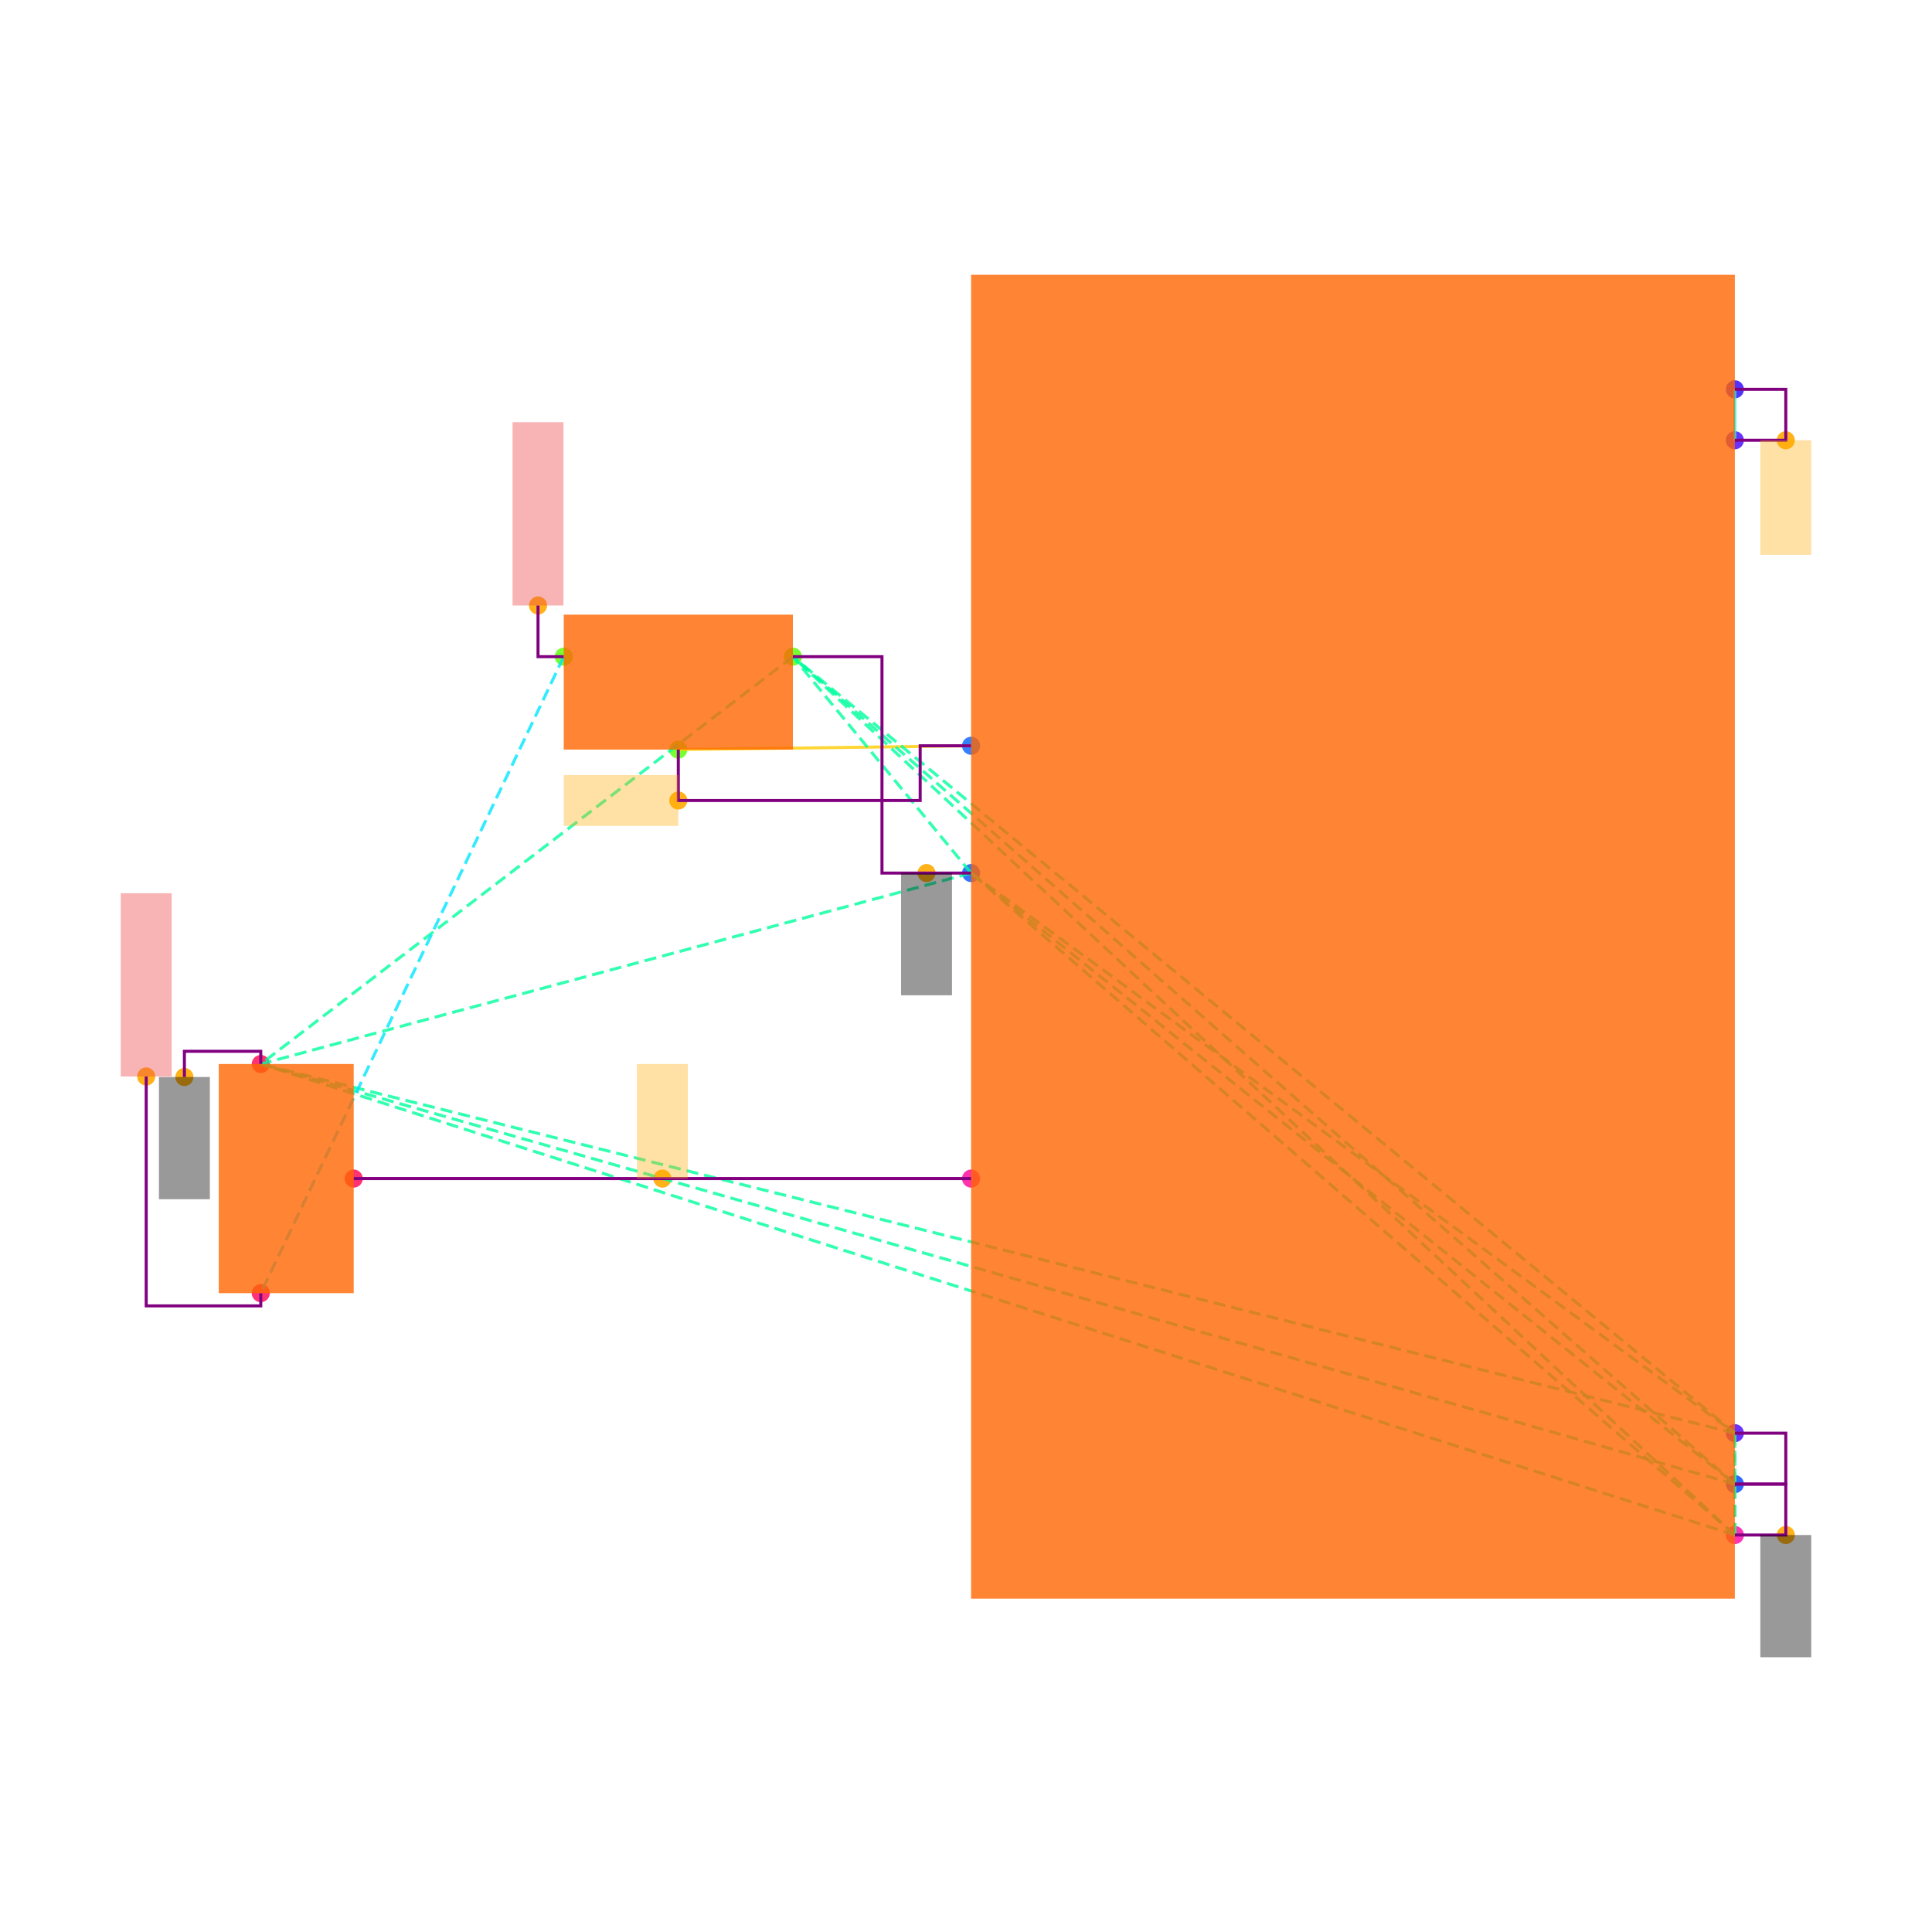
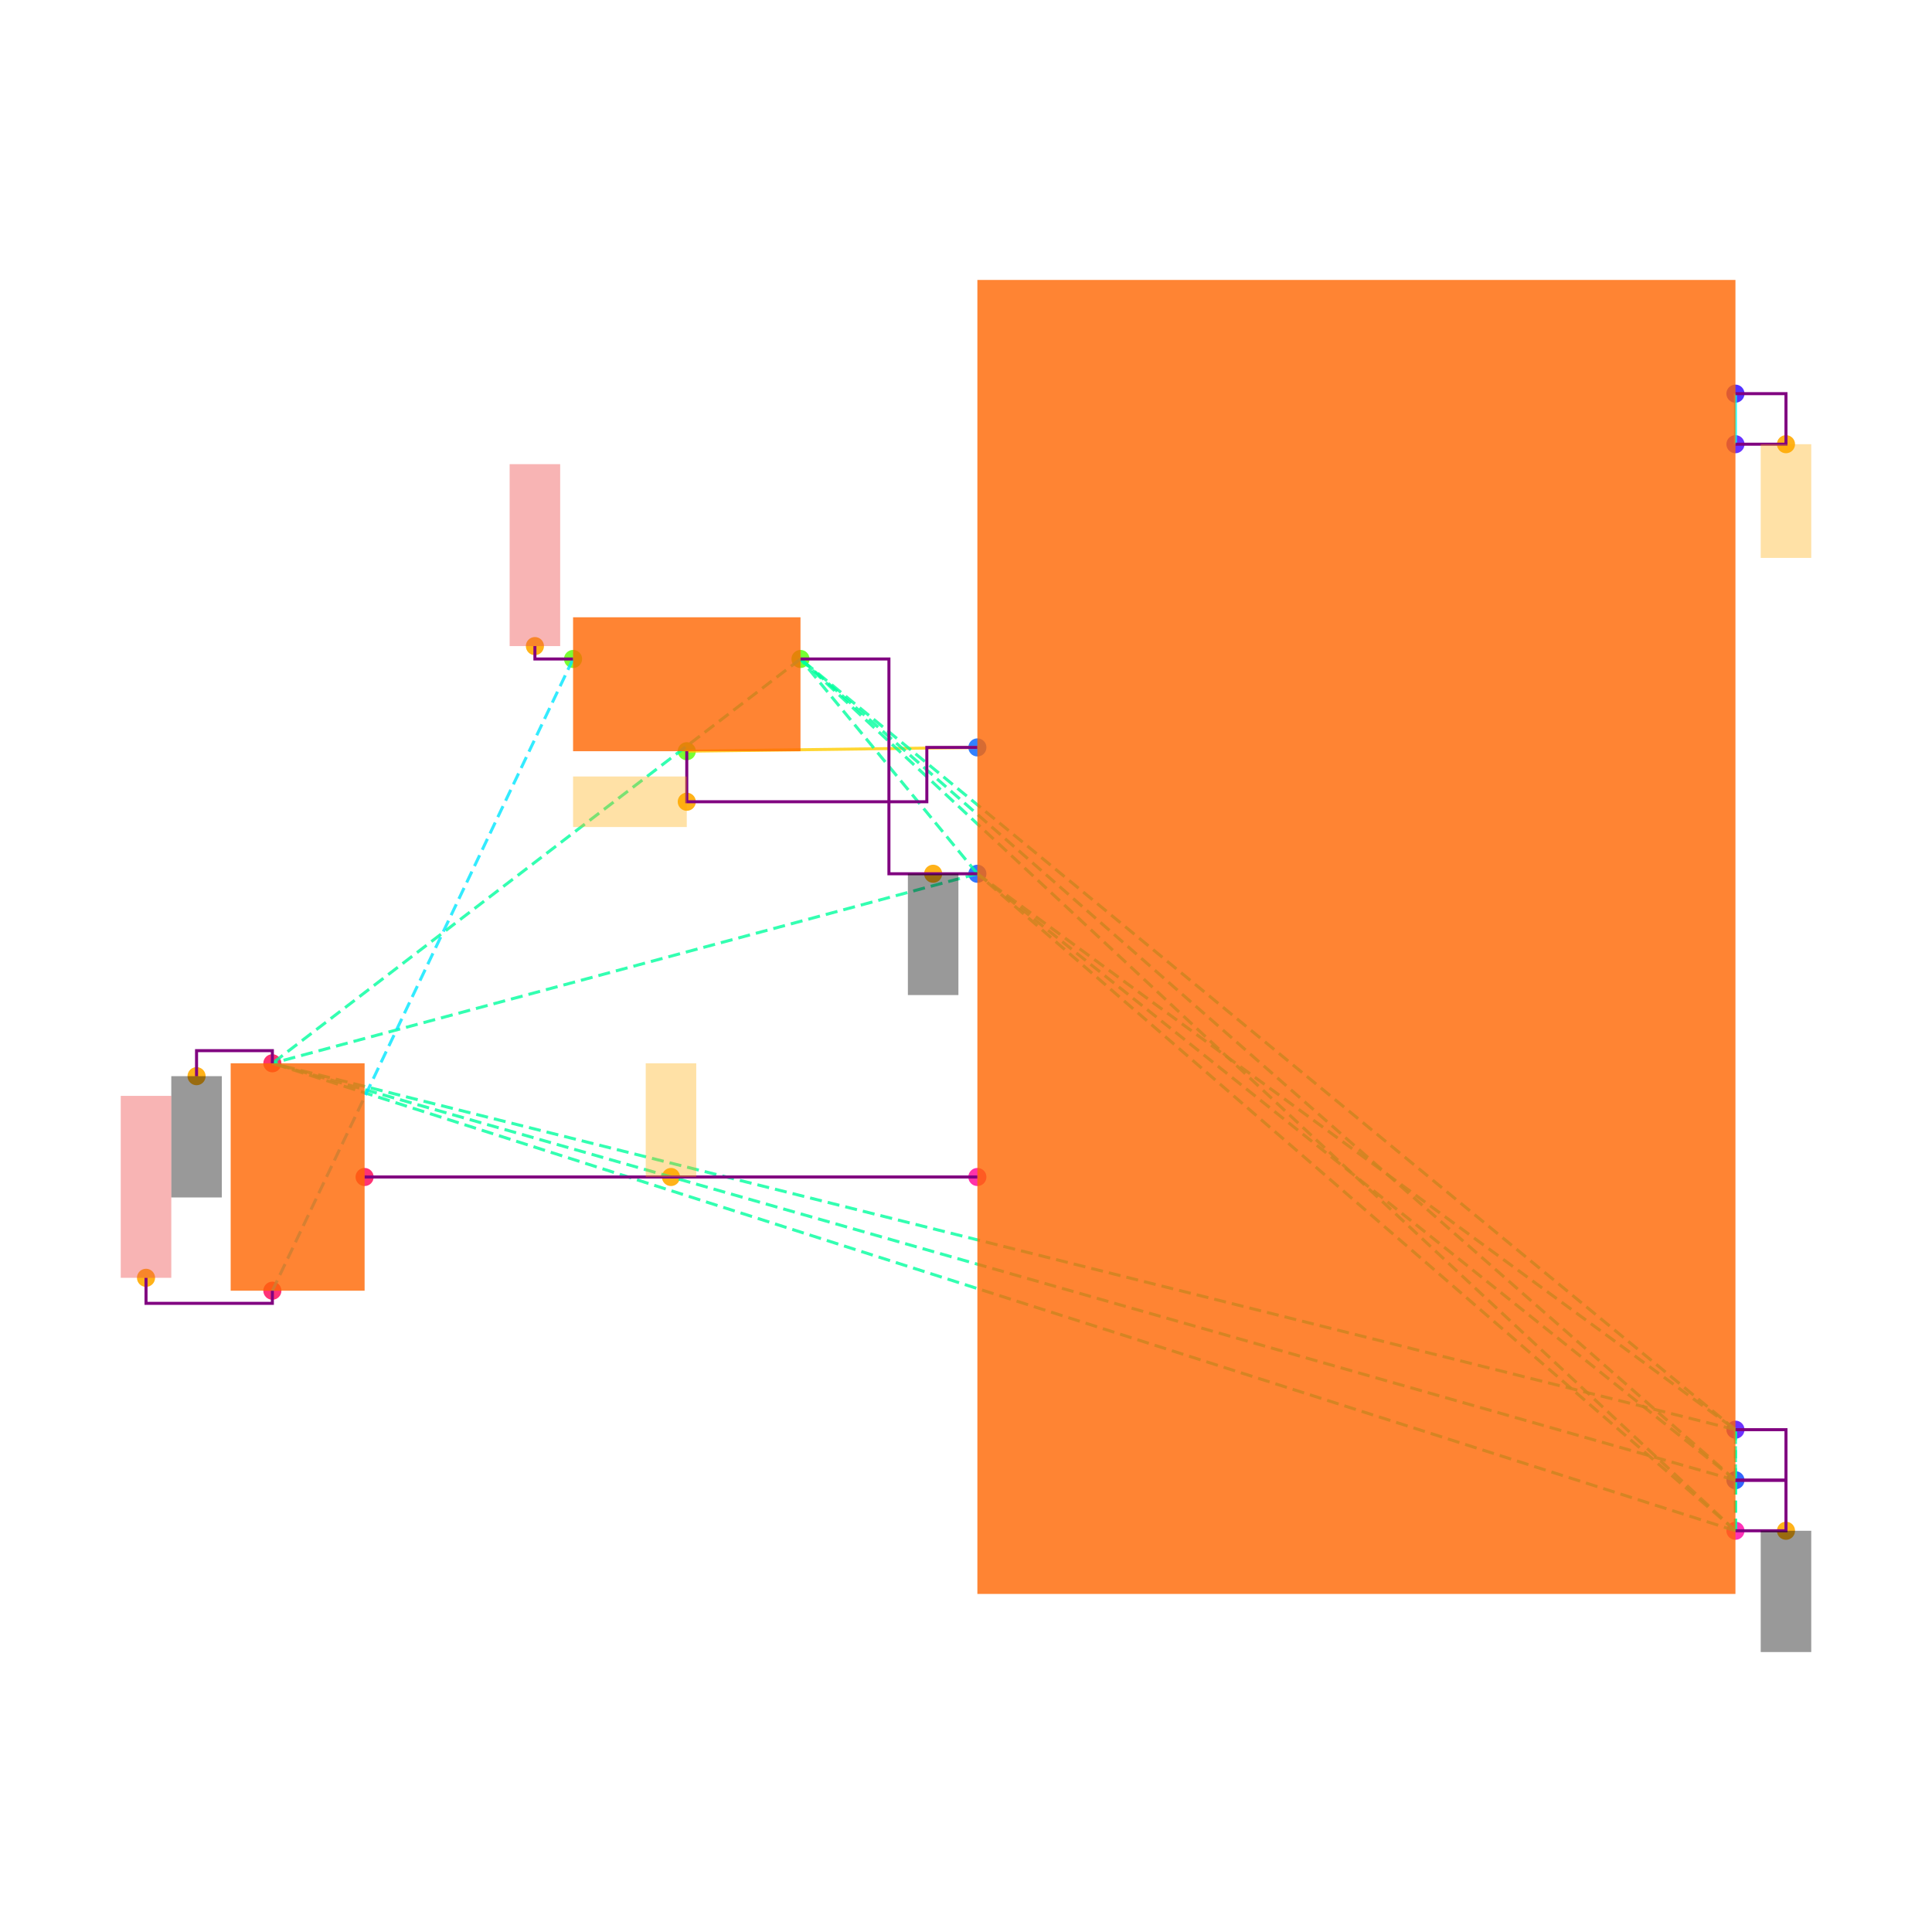
<svg xmlns="http://www.w3.org/2000/svg" width="640" height="640" viewBox="0 0 640 640">
  <rect width="100%" height="100%" fill="white" />
  <g>
-     <circle data-type="point" data-label="U1.3 x+" data-x="3.3774999999999995" data-y="-2.7900000000000005" cx="574.699" cy="508.494" r="3" fill="hsl(321, 100%, 50%, 0.8)" />
+     <circle data-type="point" data-label="U1.3 x+" data-x="3.3774999999999995" data-y="-2.7900000000000005" cx="574.888" cy="507.085" r="3" fill="hsl(321, 100%, 50%, 0.8)" />
  </g>
  <g>
-     <circle data-type="point" data-label="U1.7 x-" data-x="0.3774999999999997" data-y="-1.39" cx="321.687" cy="390.422" r="3" fill="hsl(325, 100%, 50%, 0.8)" />
+     <circle data-type="point" data-label="U1.7 x-" data-x="0.3774999999999997" data-y="-1.39" cx="323.767" cy="389.895" r="3" fill="hsl(325, 100%, 50%, 0.8)" />
  </g>
  <g>
-     <circle data-type="point" data-label="U1.10 x-" data-x="0.3774999999999997" data-y="0.3100000000000005" cx="321.687" cy="247.048" r="3" fill="hsl(217, 100%, 50%, 0.8)" />
+     <circle data-type="point" data-label="U1.10 x-" data-x="0.3774999999999997" data-y="0.3100000000000005" cx="323.767" cy="247.593" r="3" fill="hsl(217, 100%, 50%, 0.8)" />
  </g>
  <g>
-     <circle data-type="point" data-label="U1.13 x-" data-x="0.3774999999999997" data-y="-0.1899999999999995" cx="321.687" cy="289.217" r="3" fill="hsl(220, 100%, 50%, 0.8)" />
+     <circle data-type="point" data-label="U1.13 x-" data-x="0.3774999999999997" data-y="-0.1899999999999995" cx="323.767" cy="289.447" r="3" fill="hsl(220, 100%, 50%, 0.8)" />
  </g>
  <g>
-     <circle data-type="point" data-label="U1.18 x+" data-x="3.3774999999999995" data-y="-2.5900000000000003" cx="574.699" cy="491.627" r="3" fill="hsl(225, 100%, 50%, 0.8)" />
+     <circle data-type="point" data-label="U1.18 x+" data-x="3.3774999999999995" data-y="-2.5900000000000003" cx="574.888" cy="490.344" r="3" fill="hsl(225, 100%, 50%, 0.8)" />
  </g>
  <g>
-     <circle data-type="point" data-label="U1.22 x+" data-x="3.3774999999999995" data-y="1.7100000000000004" cx="574.699" cy="128.976" r="3" fill="hsl(250, 100%, 50%, 0.8)" />
+     <circle data-type="point" data-label="U1.22 x+" data-x="3.3774999999999995" data-y="1.7100000000000004" cx="574.888" cy="130.404" r="3" fill="hsl(250, 100%, 50%, 0.8)" />
  </g>
  <g>
-     <circle data-type="point" data-label="U1.28 x+" data-x="3.3774999999999995" data-y="1.5100000000000002" cx="574.699" cy="145.843" r="3" fill="hsl(256, 100%, 50%, 0.8)" />
+     <circle data-type="point" data-label="U1.28 x+" data-x="3.3774999999999995" data-y="1.5100000000000002" cx="574.888" cy="147.145" r="3" fill="hsl(256, 100%, 50%, 0.8)" />
  </g>
  <g>
-     <circle data-type="point" data-label="U1.29 x+" data-x="3.3774999999999995" data-y="-2.3900000000000006" cx="574.699" cy="474.759" r="3" fill="hsl(257, 100%, 50%, 0.8)" />
+     <circle data-type="point" data-label="U1.29 x+" data-x="3.3774999999999995" data-y="-2.3900000000000006" cx="574.888" cy="473.602" r="3" fill="hsl(257, 100%, 50%, 0.8)" />
  </g>
  <g>
-     <circle data-type="point" data-label="J2.1 x-" data-x="-1.2225000000000006" data-y="0.6600000000000018" cx="186.747" cy="217.53" r="3" fill="hsl(99, 100%, 50%, 0.8)" />
+     <circle data-type="point" data-label="J2.1 x-" data-x="-1.2225000000000006" data-y="0.6600000000000018" cx="189.836" cy="218.296" r="3" fill="hsl(99, 100%, 50%, 0.8)" />
  </g>
  <g>
-     <circle data-type="point" data-label="J2.2 y-" data-x="-0.7725000000000006" data-y="0.2950000000000018" cx="224.699" cy="248.313" r="3" fill="hsl(100, 100%, 50%, 0.8)" />
+     <circle data-type="point" data-label="J2.2 y-" data-x="-0.7725000000000006" data-y="0.2950000000000018" cx="227.504" cy="248.849" r="3" fill="hsl(100, 100%, 50%, 0.8)" />
  </g>
  <g>
-     <circle data-type="point" data-label="J2.3 x+" data-x="-0.3225000000000006" data-y="0.6600000000000018" cx="262.651" cy="217.53" r="3" fill="hsl(101, 100%, 50%, 0.8)" />
+     <circle data-type="point" data-label="J2.3 x+" data-x="-0.3225000000000006" data-y="0.6600000000000018" cx="265.172" cy="218.296" r="3" fill="hsl(101, 100%, 50%, 0.8)" />
  </g>
  <g>
-     <circle data-type="point" data-label="J3.1 y-" data-x="-2.4125" data-y="-1.84" cx="86.386" cy="428.373" r="3" fill="hsl(340, 100%, 50%, 0.8)" />
+     <circle data-type="point" data-label="J3.1 y-" data-x="-2.4125" data-y="-1.84" cx="90.224" cy="427.564" r="3" fill="hsl(340, 100%, 50%, 0.8)" />
  </g>
  <g>
-     <circle data-type="point" data-label="J3.2 x+" data-x="-2.0475" data-y="-1.39" cx="117.169" cy="390.422" r="3" fill="hsl(341, 100%, 50%, 0.8)" />
+     <circle data-type="point" data-label="J3.2 x+" data-x="-2.0475" data-y="-1.39" cx="120.777" cy="389.895" r="3" fill="hsl(341, 100%, 50%, 0.8)" />
  </g>
  <g>
-     <circle data-type="point" data-label="J3.3 y+" data-x="-2.4125" data-y="-0.9399999999999997" cx="86.386" cy="352.47" r="3" fill="hsl(342, 100%, 50%, 0.8)" />
+     <circle data-type="point" data-label="J3.3 y+" data-x="-2.4125" data-y="-0.9399999999999997" cx="90.224" cy="352.227" r="3" fill="hsl(342, 100%, 50%, 0.8)" />
  </g>
  <g>
-     <circle data-type="point" data-label="anchorPoint orientation: y-" data-x="3.5774999999999997" data-y="-2.7900000000000005" cx="591.566" cy="508.494" r="3" fill="hsl(40, 100%, 50%, 0.9)" />
+     <circle data-type="point" data-label="anchorPoint orientation: y-" data-x="3.5774999999999997" data-y="-2.7900000000000005" cx="591.629" cy="507.085" r="3" fill="hsl(40, 100%, 50%, 0.9)" />
  </g>
  <g>
-     <circle data-type="point" data-label="anchorPoint orientation: y-" data-x="0.20249999999999962" data-y="-0.1899999999999995" cx="306.928" cy="289.217" r="3" fill="hsl(40, 100%, 50%, 0.9)" />
+     <circle data-type="point" data-label="anchorPoint orientation: y-" data-x="0.20249999999999962" data-y="-0.1899999999999995" cx="309.118" cy="289.447" r="3" fill="hsl(40, 100%, 50%, 0.9)" />
  </g>
  <g>
-     <circle data-type="point" data-label="anchorPoint orientation: y-" data-x="-2.7125000000000004" data-y="-0.9909999999999998" cx="61.084" cy="356.771" r="3" fill="hsl(40, 100%, 50%, 0.9)" />
+     <circle data-type="point" data-label="anchorPoint orientation: y-" data-x="-2.7125000000000004" data-y="-0.9909999999999998" cx="65.112" cy="356.496" r="3" fill="hsl(40, 100%, 50%, 0.9)" />
  </g>
  <g>
-     <circle data-type="point" data-label="anchorPoint orientation: y+" data-x="-0.8350000000000001" data-y="-1.39" cx="219.428" cy="390.422" r="3" fill="hsl(40, 100%, 50%, 0.9)" />
+     <circle data-type="point" data-label="anchorPoint orientation: y+" data-x="-0.8350000000000001" data-y="-1.39" cx="222.272" cy="389.895" r="3" fill="hsl(40, 100%, 50%, 0.9)" />
  </g>
  <g>
-     <circle data-type="point" data-label="anchorPoint orientation: x-" data-x="-0.7725000000000006" data-y="0.09500000000000186" cx="224.699" cy="265.181" r="3" fill="hsl(40, 100%, 50%, 0.9)" />
+     <circle data-type="point" data-label="anchorPoint orientation: x-" data-x="-0.7725000000000006" data-y="0.09500000000000186" cx="227.504" cy="265.59" r="3" fill="hsl(40, 100%, 50%, 0.9)" />
  </g>
  <g>
-     <circle data-type="point" data-label="anchorPoint orientation: y-" data-x="3.5774999999999997" data-y="1.5100000000000002" cx="591.566" cy="145.843" r="3" fill="hsl(40, 100%, 50%, 0.9)" />
+     <circle data-type="point" data-label="anchorPoint orientation: y-" data-x="3.5774999999999997" data-y="1.5100000000000002" cx="591.629" cy="147.145" r="3" fill="hsl(40, 100%, 50%, 0.9)" />
  </g>
  <g>
-     <circle data-type="point" data-label="anchorPoint orientation: y+" data-x="-1.3235000000000006" data-y="0.8610000000000018" cx="178.229" cy="200.578" r="3" fill="hsl(40, 100%, 50%, 0.9)" />
+     <circle data-type="point" data-label="anchorPoint orientation: y+" data-x="-1.3735000000000006" data-y="0.7110000000000019" cx="177.196" cy="214.027" r="3" fill="hsl(40, 100%, 50%, 0.9)" />
  </g>
  <g>
-     <circle data-type="point" data-label="anchorPoint orientation: y+" data-x="-2.8625000000000003" data-y="-0.989" cx="48.434" cy="356.602" r="3" fill="hsl(40, 100%, 50%, 0.9)" />
+     <circle data-type="point" data-label="anchorPoint orientation: y+" data-x="-2.9125" data-y="-1.7890000000000001" cx="48.371" cy="423.294" r="3" fill="hsl(40, 100%, 50%, 0.9)" />
  </g>
  <g>
-     <polyline data-points="3.3774999999999995,1.5100000000000002 3.3774999999999995,1.7100000000000004" data-type="line" data-label="" points="574.699,145.843 574.699,128.976" fill="none" stroke="hsl(176, 100%, 50%, 0.8)" stroke-width="1" />
+     <polyline data-points="3.3774999999999995,1.5100000000000002 3.3774999999999995,1.7100000000000004" data-type="line" data-label="" points="574.888,147.145 574.888,130.404" fill="none" stroke="hsl(176, 100%, 50%, 0.8)" stroke-width="1" />
  </g>
  <g>
-     <polyline data-points="-0.7725000000000006,0.2950000000000018 0.3774999999999997,0.3100000000000005" data-type="line" data-label="" points="224.699,248.313 321.687,247.048" fill="none" stroke="hsl(48, 100%, 50%, 0.8)" stroke-width="1" />
+     <polyline data-points="-0.7725000000000006,0.2950000000000018 0.3774999999999997,0.3100000000000005" data-type="line" data-label="" points="227.504,248.849 323.767,247.593" fill="none" stroke="hsl(48, 100%, 50%, 0.8)" stroke-width="1" />
  </g>
  <g>
-     <polyline data-points="-2.0475,-1.39 0.3774999999999997,-1.39" data-type="line" data-label="" points="117.169,390.422 321.687,390.422" fill="none" stroke="hsl(312, 100%, 50%, 0.8)" stroke-width="1" />
+     <polyline data-points="-2.0475,-1.39 0.3774999999999997,-1.39" data-type="line" data-label="" points="120.777,389.895 323.767,389.895" fill="none" stroke="hsl(312, 100%, 50%, 0.8)" stroke-width="1" />
  </g>
  <g>
-     <polyline data-points="3.3774999999999995,-2.7900000000000005 0.3774999999999997,-0.1899999999999995" data-type="line" data-label="" points="574.699,508.494 321.687,289.217" fill="none" stroke="hsl(157, 100%, 50%, 0.8)" stroke-width="1" stroke-dasharray="4 2" />
+     <polyline data-points="3.3774999999999995,-2.7900000000000005 0.3774999999999997,-0.1899999999999995" data-type="line" data-label="" points="574.888,507.085 323.767,289.447" fill="none" stroke="hsl(157, 100%, 50%, 0.8)" stroke-width="1" stroke-dasharray="4 2" />
  </g>
  <g>
-     <polyline data-points="3.3774999999999995,-2.7900000000000005 3.3774999999999995,-2.5900000000000003" data-type="line" data-label="" points="574.699,508.494 574.699,491.627" fill="none" stroke="hsl(157, 100%, 50%, 0.8)" stroke-width="1" stroke-dasharray="4 2" />
+     <polyline data-points="3.3774999999999995,-2.7900000000000005 3.3774999999999995,-2.5900000000000003" data-type="line" data-label="" points="574.888,507.085 574.888,490.344" fill="none" stroke="hsl(157, 100%, 50%, 0.8)" stroke-width="1" stroke-dasharray="4 2" />
  </g>
  <g>
-     <polyline data-points="3.3774999999999995,-2.7900000000000005 3.3774999999999995,-2.3900000000000006" data-type="line" data-label="" points="574.699,508.494 574.699,474.759" fill="none" stroke="hsl(157, 100%, 50%, 0.8)" stroke-width="1" stroke-dasharray="4 2" />
+     <polyline data-points="3.3774999999999995,-2.7900000000000005 3.3774999999999995,-2.3900000000000006" data-type="line" data-label="" points="574.888,507.085 574.888,473.602" fill="none" stroke="hsl(157, 100%, 50%, 0.8)" stroke-width="1" stroke-dasharray="4 2" />
  </g>
  <g>
-     <polyline data-points="3.3774999999999995,-2.7900000000000005 -0.3225000000000006,0.6600000000000018" data-type="line" data-label="" points="574.699,508.494 262.651,217.53" fill="none" stroke="hsl(157, 100%, 50%, 0.8)" stroke-width="1" stroke-dasharray="4 2" />
+     <polyline data-points="3.3774999999999995,-2.7900000000000005 -0.3225000000000006,0.6600000000000018" data-type="line" data-label="" points="574.888,507.085 265.172,218.296" fill="none" stroke="hsl(157, 100%, 50%, 0.8)" stroke-width="1" stroke-dasharray="4 2" />
  </g>
  <g>
-     <polyline data-points="3.3774999999999995,-2.7900000000000005 -2.4125,-0.9399999999999997" data-type="line" data-label="" points="574.699,508.494 86.386,352.47" fill="none" stroke="hsl(157, 100%, 50%, 0.8)" stroke-width="1" stroke-dasharray="4 2" />
+     <polyline data-points="3.3774999999999995,-2.7900000000000005 -2.4125,-0.9399999999999997" data-type="line" data-label="" points="574.888,507.085 90.224,352.227" fill="none" stroke="hsl(157, 100%, 50%, 0.8)" stroke-width="1" stroke-dasharray="4 2" />
  </g>
  <g>
-     <polyline data-points="0.3774999999999997,-0.1899999999999995 3.3774999999999995,-2.5900000000000003" data-type="line" data-label="" points="321.687,289.217 574.699,491.627" fill="none" stroke="hsl(157, 100%, 50%, 0.8)" stroke-width="1" stroke-dasharray="4 2" />
+     <polyline data-points="0.3774999999999997,-0.1899999999999995 3.3774999999999995,-2.5900000000000003" data-type="line" data-label="" points="323.767,289.447 574.888,490.344" fill="none" stroke="hsl(157, 100%, 50%, 0.8)" stroke-width="1" stroke-dasharray="4 2" />
  </g>
  <g>
-     <polyline data-points="0.3774999999999997,-0.1899999999999995 3.3774999999999995,-2.3900000000000006" data-type="line" data-label="" points="321.687,289.217 574.699,474.759" fill="none" stroke="hsl(157, 100%, 50%, 0.8)" stroke-width="1" stroke-dasharray="4 2" />
+     <polyline data-points="0.3774999999999997,-0.1899999999999995 3.3774999999999995,-2.3900000000000006" data-type="line" data-label="" points="323.767,289.447 574.888,473.602" fill="none" stroke="hsl(157, 100%, 50%, 0.8)" stroke-width="1" stroke-dasharray="4 2" />
  </g>
  <g>
-     <polyline data-points="0.3774999999999997,-0.1899999999999995 -0.3225000000000006,0.6600000000000018" data-type="line" data-label="" points="321.687,289.217 262.651,217.53" fill="none" stroke="hsl(157, 100%, 50%, 0.8)" stroke-width="1" stroke-dasharray="4 2" />
+     <polyline data-points="0.3774999999999997,-0.1899999999999995 -0.3225000000000006,0.6600000000000018" data-type="line" data-label="" points="323.767,289.447 265.172,218.296" fill="none" stroke="hsl(157, 100%, 50%, 0.8)" stroke-width="1" stroke-dasharray="4 2" />
  </g>
  <g>
-     <polyline data-points="0.3774999999999997,-0.1899999999999995 -2.4125,-0.9399999999999997" data-type="line" data-label="" points="321.687,289.217 86.386,352.47" fill="none" stroke="hsl(157, 100%, 50%, 0.8)" stroke-width="1" stroke-dasharray="4 2" />
+     <polyline data-points="0.3774999999999997,-0.1899999999999995 -2.4125,-0.9399999999999997" data-type="line" data-label="" points="323.767,289.447 90.224,352.227" fill="none" stroke="hsl(157, 100%, 50%, 0.8)" stroke-width="1" stroke-dasharray="4 2" />
  </g>
  <g>
-     <polyline data-points="3.3774999999999995,-2.5900000000000003 3.3774999999999995,-2.3900000000000006" data-type="line" data-label="" points="574.699,491.627 574.699,474.759" fill="none" stroke="hsl(157, 100%, 50%, 0.8)" stroke-width="1" stroke-dasharray="4 2" />
+     <polyline data-points="3.3774999999999995,-2.5900000000000003 3.3774999999999995,-2.3900000000000006" data-type="line" data-label="" points="574.888,490.344 574.888,473.602" fill="none" stroke="hsl(157, 100%, 50%, 0.8)" stroke-width="1" stroke-dasharray="4 2" />
  </g>
  <g>
-     <polyline data-points="3.3774999999999995,-2.5900000000000003 -0.3225000000000006,0.6600000000000018" data-type="line" data-label="" points="574.699,491.627 262.651,217.53" fill="none" stroke="hsl(157, 100%, 50%, 0.8)" stroke-width="1" stroke-dasharray="4 2" />
+     <polyline data-points="3.3774999999999995,-2.5900000000000003 -0.3225000000000006,0.6600000000000018" data-type="line" data-label="" points="574.888,490.344 265.172,218.296" fill="none" stroke="hsl(157, 100%, 50%, 0.8)" stroke-width="1" stroke-dasharray="4 2" />
  </g>
  <g>
-     <polyline data-points="3.3774999999999995,-2.5900000000000003 -2.4125,-0.9399999999999997" data-type="line" data-label="" points="574.699,491.627 86.386,352.47" fill="none" stroke="hsl(157, 100%, 50%, 0.8)" stroke-width="1" stroke-dasharray="4 2" />
+     <polyline data-points="3.3774999999999995,-2.5900000000000003 -2.4125,-0.9399999999999997" data-type="line" data-label="" points="574.888,490.344 90.224,352.227" fill="none" stroke="hsl(157, 100%, 50%, 0.8)" stroke-width="1" stroke-dasharray="4 2" />
  </g>
  <g>
-     <polyline data-points="3.3774999999999995,-2.3900000000000006 -0.3225000000000006,0.6600000000000018" data-type="line" data-label="" points="574.699,474.759 262.651,217.53" fill="none" stroke="hsl(157, 100%, 50%, 0.8)" stroke-width="1" stroke-dasharray="4 2" />
+     <polyline data-points="3.3774999999999995,-2.3900000000000006 -0.3225000000000006,0.6600000000000018" data-type="line" data-label="" points="574.888,473.602 265.172,218.296" fill="none" stroke="hsl(157, 100%, 50%, 0.8)" stroke-width="1" stroke-dasharray="4 2" />
  </g>
  <g>
-     <polyline data-points="3.3774999999999995,-2.3900000000000006 -2.4125,-0.9399999999999997" data-type="line" data-label="" points="574.699,474.759 86.386,352.47" fill="none" stroke="hsl(157, 100%, 50%, 0.8)" stroke-width="1" stroke-dasharray="4 2" />
+     <polyline data-points="3.3774999999999995,-2.3900000000000006 -2.4125,-0.9399999999999997" data-type="line" data-label="" points="574.888,473.602 90.224,352.227" fill="none" stroke="hsl(157, 100%, 50%, 0.8)" stroke-width="1" stroke-dasharray="4 2" />
  </g>
  <g>
-     <polyline data-points="-0.3225000000000006,0.6600000000000018 -2.4125,-0.9399999999999997" data-type="line" data-label="" points="262.651,217.53 86.386,352.47" fill="none" stroke="hsl(157, 100%, 50%, 0.8)" stroke-width="1" stroke-dasharray="4 2" />
+     <polyline data-points="-0.3225000000000006,0.6600000000000018 -2.4125,-0.9399999999999997" data-type="line" data-label="" points="265.172,218.296 90.224,352.227" fill="none" stroke="hsl(157, 100%, 50%, 0.8)" stroke-width="1" stroke-dasharray="4 2" />
  </g>
  <g>
-     <polyline data-points="-1.2225000000000006,0.6600000000000018 -2.4125,-1.84" data-type="line" data-label="" points="186.747,217.53 86.386,428.373" fill="none" stroke="hsl(186, 100%, 50%, 0.8)" stroke-width="1" stroke-dasharray="4 2" />
+     <polyline data-points="-1.2225000000000006,0.6600000000000018 -2.4125,-1.84" data-type="line" data-label="" points="189.836,218.296 90.224,427.564" fill="none" stroke="hsl(186, 100%, 50%, 0.8)" stroke-width="1" stroke-dasharray="4 2" />
  </g>
  <g>
-     <polyline data-points="3.3774999999999995,1.5100000000000002 3.5774999999999997,1.5100000000000002 3.5774999999999997,1.7100000000000004 3.3774999999999995,1.7100000000000004" data-type="line" data-label="" points="574.699,145.843 591.566,145.843 591.566,128.976 574.699,128.976" fill="none" stroke="purple" stroke-width="1" />
+     <polyline data-points="3.3774999999999995,1.5100000000000002 3.5774999999999997,1.5100000000000002 3.5774999999999997,1.7100000000000004 3.3774999999999995,1.7100000000000004" data-type="line" data-label="" points="574.888,147.145 591.629,147.145 591.629,130.404 574.888,130.404" fill="none" stroke="purple" stroke-width="1" />
  </g>
  <g>
-     <polyline data-points="-0.7725000000000006,0.2950000000000018 -0.7725000000000006,0.09500000000000186 0.17749999999999966,0.09500000000000186 0.17749999999999966,0.3100000000000005 0.3774999999999997,0.3100000000000005" data-type="line" data-label="" points="224.699,248.313 224.699,265.181 304.819,265.181 304.819,247.048 321.687,247.048" fill="none" stroke="purple" stroke-width="1" />
+     <polyline data-points="-0.7725000000000006,0.2950000000000018 -0.7725000000000006,0.09500000000000186 0.17749999999999966,0.09500000000000186 0.17749999999999966,0.3100000000000005 0.3774999999999997,0.3100000000000005" data-type="line" data-label="" points="227.504,248.849 227.504,265.59 307.025,265.59 307.025,247.593 323.767,247.593" fill="none" stroke="purple" stroke-width="1" />
  </g>
  <g>
-     <polyline data-points="0.3774999999999997,-0.1899999999999995 0.027499999999999553,-0.1899999999999995 0.027499999999999553,0.6600000000000018 -0.3225000000000006,0.6600000000000018" data-type="line" data-label="" points="321.687,289.217 292.169,289.217 292.169,217.53 262.651,217.53" fill="none" stroke="purple" stroke-width="1" />
+     <polyline data-points="0.3774999999999997,-0.1899999999999995 0.027499999999999553,-0.1899999999999995 0.027499999999999553,0.6600000000000018 -0.3225000000000006,0.6600000000000018" data-type="line" data-label="" points="323.767,289.447 294.469,289.447 294.469,218.296 265.172,218.296" fill="none" stroke="purple" stroke-width="1" />
  </g>
  <g>
-     <polyline data-points="3.3774999999999995,-2.3900000000000006 3.5774999999999997,-2.3900000000000006 3.5774999999999997,-2.5900000000000003 3.3774999999999995,-2.5900000000000003" data-type="line" data-label="" points="574.699,474.759 591.566,474.759 591.566,491.627 574.699,491.627" fill="none" stroke="purple" stroke-width="1" />
+     <polyline data-points="3.3774999999999995,-2.3900000000000006 3.5774999999999997,-2.3900000000000006 3.5774999999999997,-2.5900000000000003 3.3774999999999995,-2.5900000000000003" data-type="line" data-label="" points="574.888,473.602 591.629,473.602 591.629,490.344 574.888,490.344" fill="none" stroke="purple" stroke-width="1" />
  </g>
  <g>
-     <polyline data-points="3.3774999999999995,-2.7900000000000005 3.5774999999999997,-2.7900000000000005 3.5774999999999997,-2.5900000000000003 3.3774999999999995,-2.5900000000000003" data-type="line" data-label="" points="574.699,508.494 591.566,508.494 591.566,491.627 574.699,491.627" fill="none" stroke="purple" stroke-width="1" />
+     <polyline data-points="3.3774999999999995,-2.7900000000000005 3.5774999999999997,-2.7900000000000005 3.5774999999999997,-2.5900000000000003 3.3774999999999995,-2.5900000000000003" data-type="line" data-label="" points="574.888,507.085 591.629,507.085 591.629,490.344 574.888,490.344" fill="none" stroke="purple" stroke-width="1" />
  </g>
  <g>
-     <polyline data-points="-2.0475,-1.39 0.3774999999999997,-1.39" data-type="line" data-label="" points="117.169,390.422 321.687,390.422" fill="none" stroke="purple" stroke-width="1" />
+     <polyline data-points="-2.0475,-1.39 0.3774999999999997,-1.39" data-type="line" data-label="" points="120.777,389.895 323.767,389.895" fill="none" stroke="purple" stroke-width="1" />
  </g>
  <g>
-     <polyline data-points="-2.4125,-0.9399999999999997 -2.4125,-0.8899999999999997 -2.7125000000000004,-0.8899999999999997 -2.7125000000000004,-0.9909999999999998" data-type="line" data-label="" points="86.386,352.47 86.386,348.253 61.084,348.253 61.084,356.771" fill="none" stroke="purple" stroke-width="1" />
+     <polyline data-points="-2.4125,-0.9399999999999997 -2.4125,-0.8899999999999997 -2.7125000000000004,-0.8899999999999997 -2.7125000000000004,-0.9909999999999998" data-type="line" data-label="" points="90.224,352.227 90.224,348.042 65.112,348.042 65.112,356.496" fill="none" stroke="purple" stroke-width="1" />
  </g>
  <g>
-     <polyline data-points="-1.2225000000000006,0.6600000000000018 -1.3235000000000006,0.6600000000000018 -1.3235000000000006,0.8610000000000018" data-type="line" data-label="" points="186.747,217.53 178.229,217.53 178.229,200.578" fill="none" stroke="purple" stroke-width="1" />
+     <polyline data-points="-1.2225000000000006,0.6600000000000018 -1.3735000000000006,0.6600000000000018 -1.3735000000000006,0.7110000000000019" data-type="line" data-label="" points="189.836,218.296 177.196,218.296 177.196,214.027" fill="none" stroke="purple" stroke-width="1" />
  </g>
  <g>
-     <polyline data-points="-2.4125,-1.84 -2.4125,-1.8900000000000001 -2.8625000000000003,-1.8900000000000001 -2.8625000000000003,-0.989" data-type="line" data-label="" points="86.386,428.373 86.386,432.59 48.434,432.59 48.434,356.602" fill="none" stroke="purple" stroke-width="1" />
+     <polyline data-points="-2.4125,-1.84 -2.4125,-1.8900000000000001 -2.9125,-1.8900000000000001 -2.9125,-1.7890000000000001" data-type="line" data-label="" points="90.224,427.564 90.224,431.749 48.371,431.749 48.371,423.294" fill="none" stroke="purple" stroke-width="1" />
  </g>
  <g>
-     <rect data-type="rect" data-label="schematic_component_0" data-x="1.8774999999999997" data-y="-0.43999999999999995" x="321.687" y="91.024" width="253.012" height="438.554" fill="hsl(24, 100%, 50%, 0.8)" stroke="black" stroke-width="0.012" />
+     <rect data-type="rect" data-label="schematic_component_0" data-x="1.8774999999999997" data-y="-0.43999999999999995" x="323.767" y="92.735" width="251.121" height="435.277" fill="hsl(24, 100%, 50%, 0.8)" stroke="black" stroke-width="0.012" />
  </g>
  <g>
-     <rect data-type="rect" data-label="schematic_component_6" data-x="-0.7725000000000006" data-y="0.5600000000000018" x="186.747" y="203.614" width="75.904" height="44.699" fill="hsl(24, 100%, 50%, 0.8)" stroke="black" stroke-width="0.012" />
+     <rect data-type="rect" data-label="schematic_component_6" data-x="-0.7725000000000006" data-y="0.5600000000000018" x="189.836" y="204.484" width="75.336" height="44.365" fill="hsl(24, 100%, 50%, 0.8)" stroke="black" stroke-width="0.012" />
  </g>
  <g>
-     <rect data-type="rect" data-label="schematic_component_7" data-x="-2.3125" data-y="-1.39" x="72.47" y="352.47" width="44.699" height="75.904" fill="hsl(24, 100%, 50%, 0.8)" stroke="black" stroke-width="0.012" />
+     <rect data-type="rect" data-label="schematic_component_7" data-x="-2.3125" data-y="-1.39" x="76.413" y="352.227" width="44.365" height="75.336" fill="hsl(24, 100%, 50%, 0.8)" stroke="black" stroke-width="0.012" />
  </g>
  <g>
-     <rect data-type="rect" data-label="netId: GND globalConnNetId: connectivity_net3" data-x="3.5774999999999997" data-y="-3.0300000000000002" x="583.133" y="508.494" width="16.867" height="40.482" fill="#00000066" stroke="#000000" stroke-width="0.012" />
+     <rect data-type="rect" data-label="netId: GND globalConnNetId: connectivity_net3" data-x="3.5774999999999997" data-y="-3.0300000000000002" x="583.259" y="507.085" width="16.741" height="40.179" fill="#00000066" stroke="#000000" stroke-width="0.012" />
  </g>
  <g>
-     <rect data-type="rect" data-label="netId: GND globalConnNetId: connectivity_net3" data-x="0.20249999999999962" data-y="-0.4299999999999995" x="298.494" y="289.217" width="16.867" height="40.482" fill="#00000066" stroke="#000000" stroke-width="0.012" />
+     <rect data-type="rect" data-label="netId: GND globalConnNetId: connectivity_net3" data-x="0.20249999999999962" data-y="-0.4299999999999995" x="300.747" y="289.447" width="16.741" height="40.179" fill="#00000066" stroke="#000000" stroke-width="0.012" />
  </g>
  <g>
-     <rect data-type="rect" data-label="netId: GND globalConnNetId: connectivity_net3" data-x="-2.7125000000000004" data-y="-1.2309999999999999" x="52.651" y="356.771" width="16.867" height="40.482" fill="#00000066" stroke="#000000" stroke-width="0.012" />
+     <rect data-type="rect" data-label="netId: GND globalConnNetId: connectivity_net3" data-x="-2.7125000000000004" data-y="-1.2309999999999999" x="56.741" y="356.496" width="16.741" height="40.179" fill="#00000066" stroke="#000000" stroke-width="0.012" />
  </g>
  <g>
-     <rect data-type="rect" data-label="netId: .J3 &gt; .pin2 to .U1 &gt; .pin7 globalConnNetId: connectivity_net2" data-x="-0.8350000000000001" data-y="-1.1649999999999998" x="210.994" y="352.47" width="16.867" height="37.952" fill="hsl(40, 100%, 50%, 0.35)" stroke="black" stroke-width="0.012" />
+     <rect data-type="rect" data-label="netId: .J3 &gt; .pin2 to .U1 &gt; .pin7 globalConnNetId: connectivity_net2" data-x="-0.8350000000000001" data-y="-1.1649999999999998" x="213.901" y="352.227" width="16.741" height="37.668" fill="hsl(40, 100%, 50%, 0.35)" stroke="black" stroke-width="0.012" />
  </g>
  <g>
-     <rect data-type="rect" data-label="netId: .J2 &gt; .pin2 to .U1 &gt; .pin10 globalConnNetId: connectivity_net1" data-x="-0.9975000000000006" data-y="0.09500000000000186" x="186.747" y="256.747" width="37.952" height="16.867" fill="hsl(40, 100%, 50%, 0.35)" stroke="black" stroke-width="0.012" />
+     <rect data-type="rect" data-label="netId: .J2 &gt; .pin2 to .U1 &gt; .pin10 globalConnNetId: connectivity_net1" data-x="-0.9975000000000006" data-y="0.09500000000000186" x="189.836" y="257.22" width="37.668" height="16.741" fill="hsl(40, 100%, 50%, 0.35)" stroke="black" stroke-width="0.012" />
  </g>
  <g>
-     <rect data-type="rect" data-label="netId: .U1 &gt; .VS2 to .U1 &gt; .pin22 globalConnNetId: connectivity_net0" data-x="3.5774999999999997" data-y="1.2850000000000001" x="583.133" y="145.843" width="16.867" height="37.952" fill="hsl(40, 100%, 50%, 0.35)" stroke="black" stroke-width="0.012" />
+     <rect data-type="rect" data-label="netId: .U1 &gt; .VS2 to .U1 &gt; .pin22 globalConnNetId: connectivity_net0" data-x="3.5774999999999997" data-y="1.2850000000000001" x="583.259" y="147.145" width="16.741" height="37.668" fill="hsl(40, 100%, 50%, 0.35)" stroke="black" stroke-width="0.012" />
  </g>
  <g>
-     <rect data-type="rect" data-label="netId: VCC_3 globalConnNetId: connectivity_net4" data-x="-1.3235000000000006" data-y="1.2210000000000019" x="169.795" y="139.855" width="16.867" height="60.723" fill="#ef444466" stroke="#ef4444" stroke-width="0.012" />
+     <rect data-type="rect" data-label="netId: VCC_3 globalConnNetId: connectivity_net4" data-x="-1.3735000000000006" data-y="1.071000000000002" x="168.825" y="153.758" width="16.741" height="60.269" fill="#ef444466" stroke="#ef4444" stroke-width="0.012" />
  </g>
  <g>
-     <rect data-type="rect" data-label="netId: VCC_3 globalConnNetId: connectivity_net4" data-x="-2.8625000000000003" data-y="-0.629" x="40" y="295.88" width="16.867" height="60.723" fill="#ef444466" stroke="#ef4444" stroke-width="0.012" />
+     <rect data-type="rect" data-label="netId: VCC_3 globalConnNetId: connectivity_net4" data-x="-2.9125" data-y="-1.4290000000000003" x="40" y="363.025" width="16.741" height="60.269" fill="#ef444466" stroke="#ef4444" stroke-width="0.012" />
  </g>
  <g id="crosshair" style="display: none">
    <line id="crosshair-h" y1="0" y2="640" stroke="#666" stroke-width="0.5" />
    <line id="crosshair-v" x1="0" x2="640" stroke="#666" stroke-width="0.5" />
    <text id="coordinates" font-family="monospace" font-size="12" fill="#666" />
  </g>
</svg>
